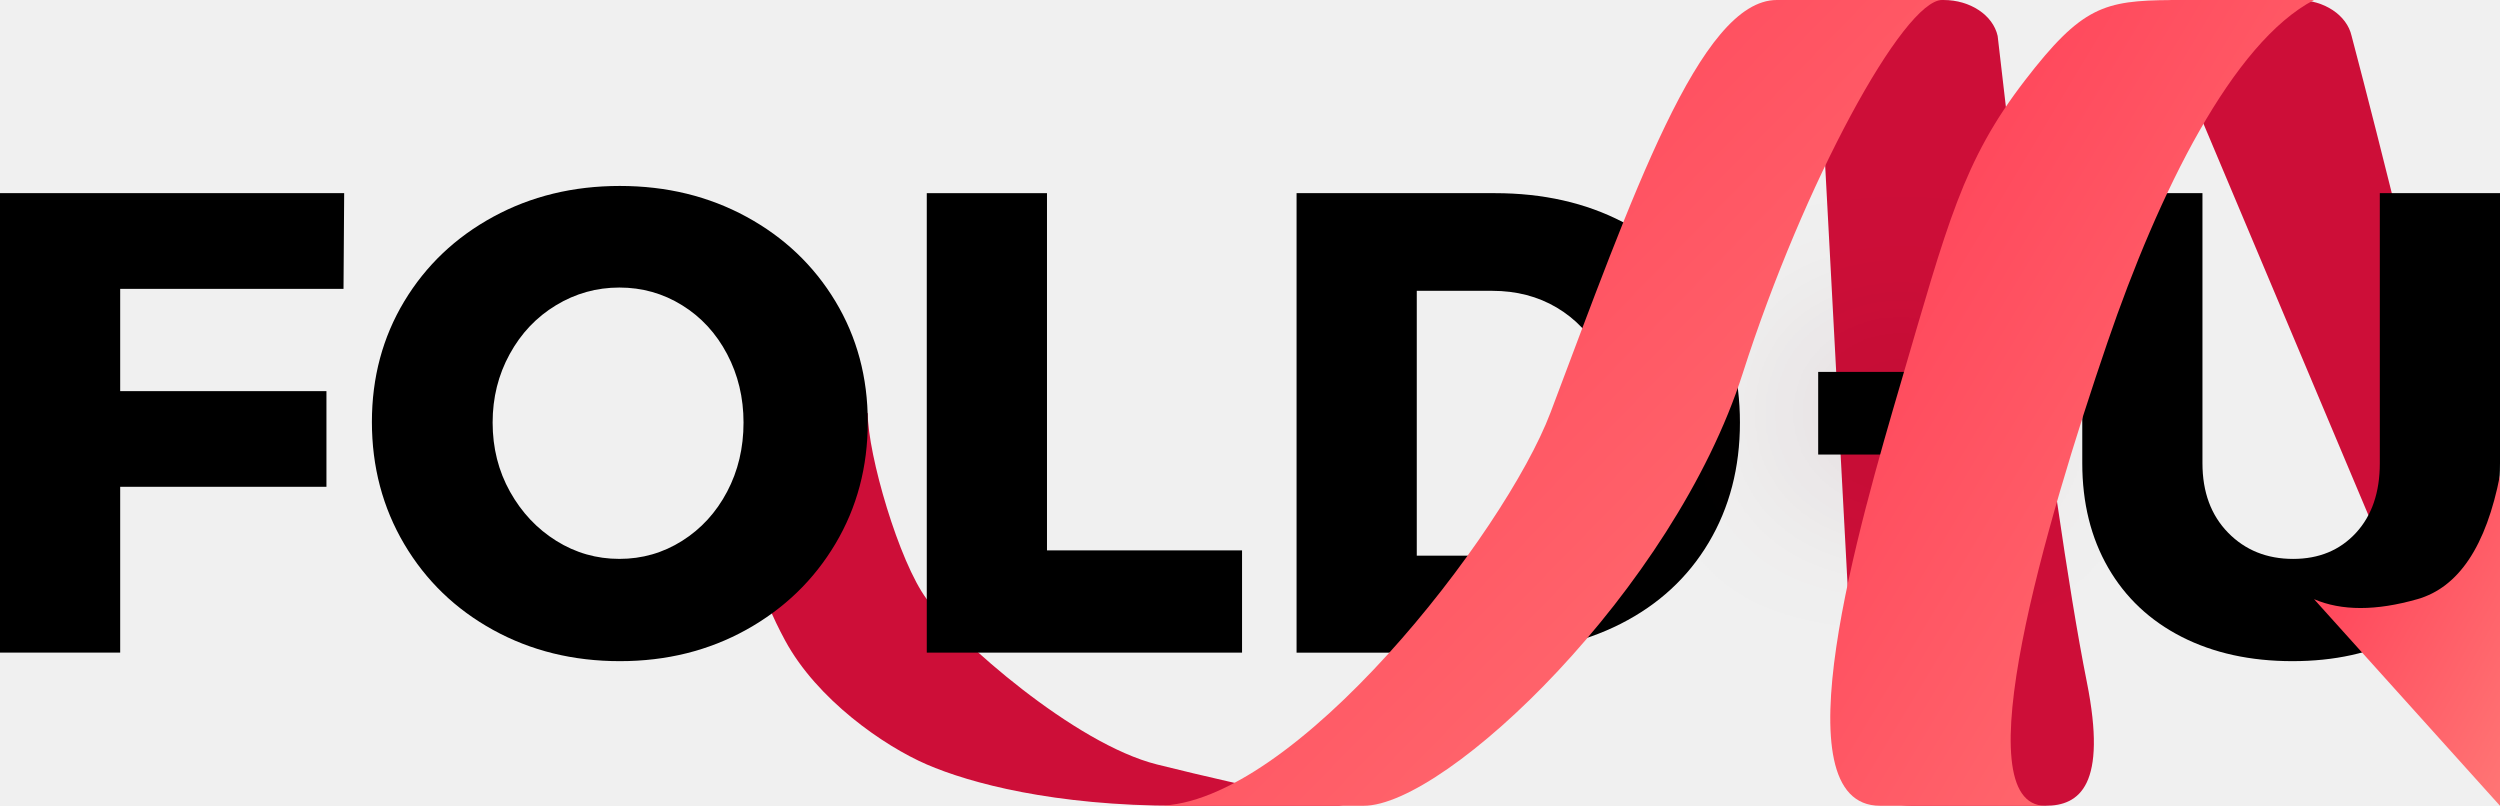
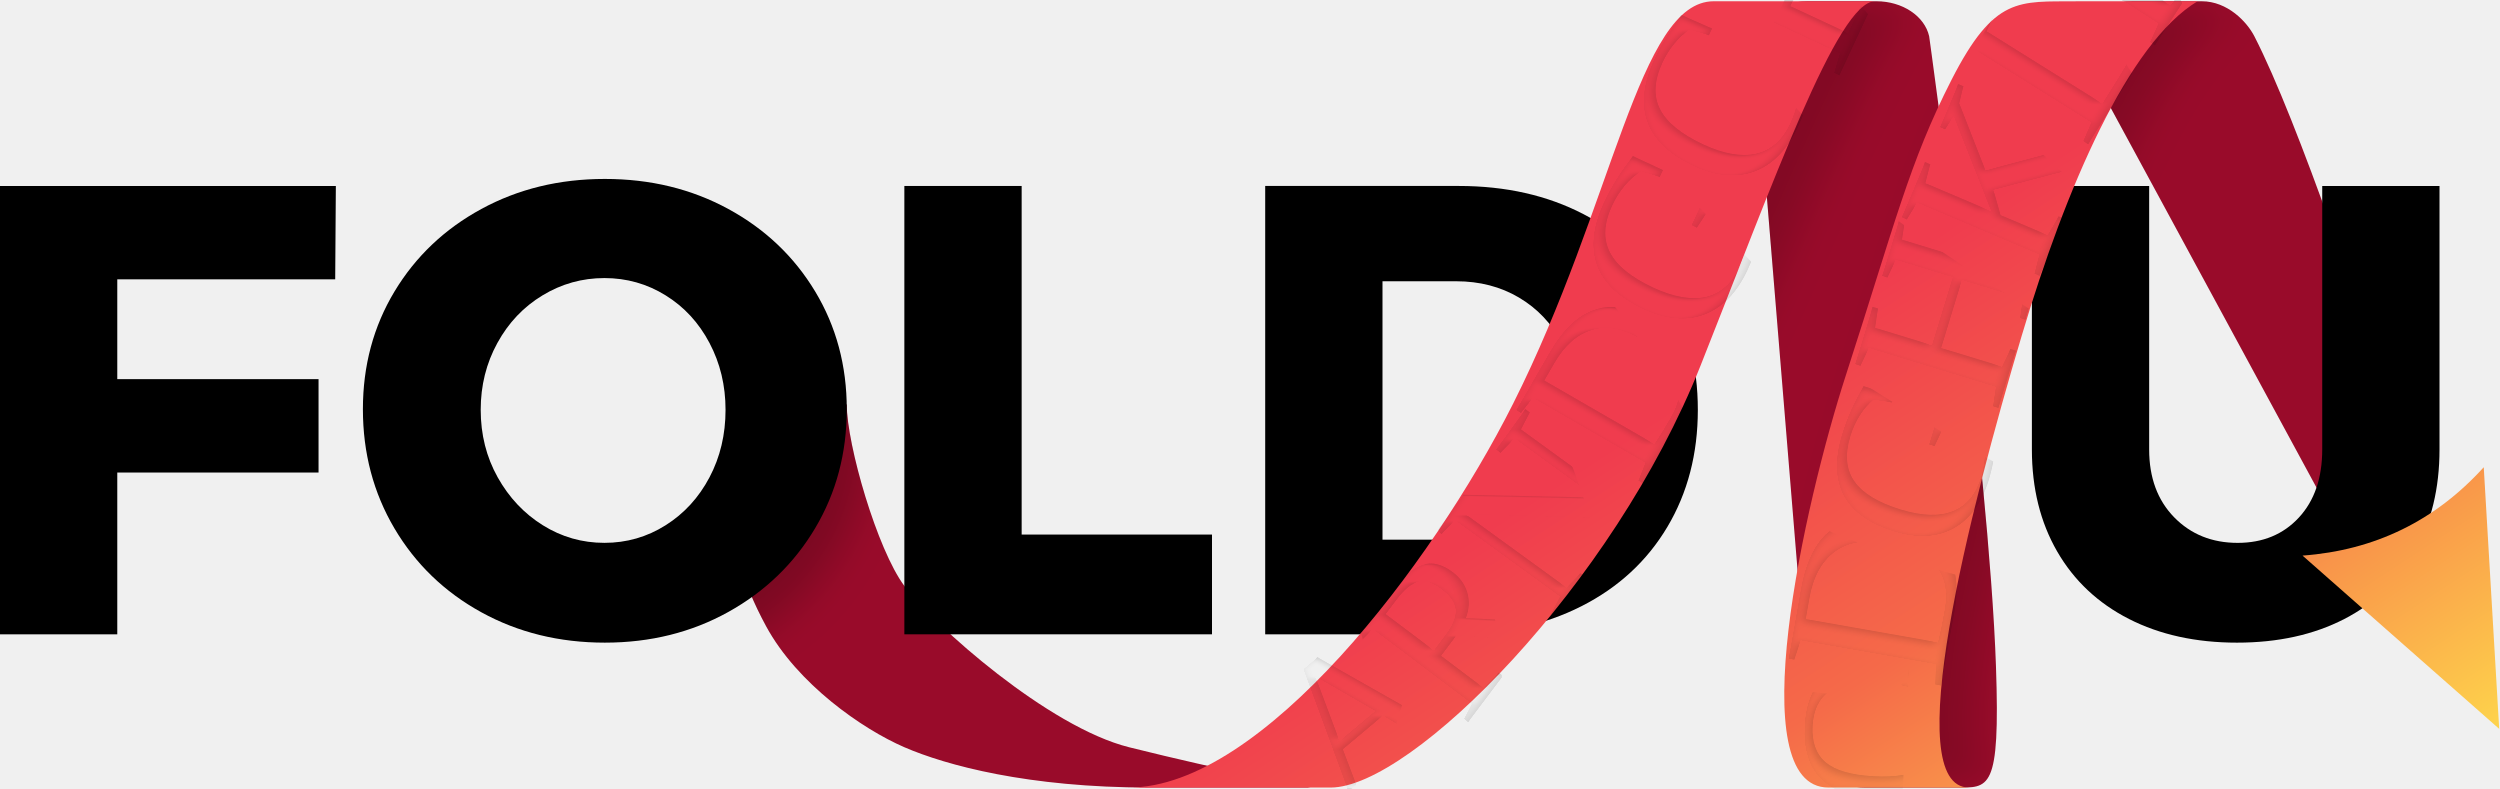
- <svg xmlns="http://www.w3.org/2000/svg" xmlns:xlink="http://www.w3.org/1999/xlink" width="121px" height="39px" viewBox="0 0 121 39" version="1.1">
+ <svg xmlns="http://www.w3.org/2000/svg" xmlns:xlink="http://www.w3.org/1999/xlink" width="992px" height="313px" viewBox="0 0 992 313" version="1.1">
  <defs>
-     <polygon id="path-1" points="88 22 96 22 96 18 88 18" />
-     <filter x="-150.0%" y="-300.0%" width="400.0%" height="700.0%" filterUnits="objectBoundingBox" id="filter-2">
-       <feOffset dx="0" dy="0" in="SourceAlpha" result="shadowOffsetOuter1" />
-       <feGaussianBlur stdDeviation="4" in="shadowOffsetOuter1" result="shadowBlurOuter1" />
-       <feColorMatrix values="0 0 0 0 0.334   0 0 0 0 0.006   0 0 0 0 0.078  0 0 0 0.252 0" type="matrix" in="shadowBlurOuter1" />
-     </filter>
-     <linearGradient x1="0.601%" y1="0.601%" x2="100%" y2="100%" id="linearGradient-3">
-       <stop stop-color="#FF3B55" offset="0%" />
-       <stop stop-color="#FF7675" offset="100%" />
+     <path d="M4.192,160 C20.346,160 27.893,160 47.999,160 C47.999,176 60.079,217.561 70.848,232 C82.583,247.734 128,288 160,296 C198.205,305.551 232,312 232,312 L168,311.999 C120,312 87.535,303.22 70.848,296 C54.161,288.78 28.352,270.829 16,248 C-4.32,210.445 4.193,192.488 4.192,160 Z M431.212,298.095 L408.34,19.871 C406.004,9.519 416.02,-0.001 429.268,-0.001 L456.564,-0.001 C466.86,-0.001 475.676,5.855 477.492,13.903 C477.492,13.903 501.244,184 504.004,263.999 C505.721,313.774 501.244,311.999 488.004,311.999 L452.132,311.999 C441.844,311.999 433.028,306.143 431.212,298.095 Z M648,224 L537.386,19.872 C535.05,9.52 545.066,0 558.314,0 L585.61,0 C595.906,0 603.61,8.187 606.538,13.904 C624,48 650.184,126.091 672,192 C680.827,218.667 683.492,232 679.997,232 C669.709,232 649.816,232.048 648,224 Z" id="path-1" />
+     <filter x="-12.5%" y="-13.0%" width="125.0%" height="126.1%" filterUnits="objectBoundingBox" id="filter-3">
+       <feGaussianBlur stdDeviation="8" in="SourceGraphic" />
+     </filter>
+     <filter x="-14.3%" y="-7.7%" width="128.6%" height="115.4%" filterUnits="objectBoundingBox" id="filter-4">
+       <feGaussianBlur stdDeviation="8" in="SourceGraphic" />
+     </filter>
+     <filter x="-9.7%" y="-8.3%" width="119.4%" height="116.7%" filterUnits="objectBoundingBox" id="filter-5">
+       <feGaussianBlur stdDeviation="8" in="SourceGraphic" />
+     </filter>
+     <linearGradient x1="42.162%" y1="48.828%" x2="100%" y2="100%" id="linearGradient-6">
+       <stop stop-color="#F03C4E" offset="0%" />
+       <stop stop-color="#F56A49" offset="43.057%" />
+       <stop stop-color="#FFE14C" offset="100%" />
    </linearGradient>
+     <path d="M80,312 L-2.84217094e-14,312 C52.72,312 120,224 152.336,159.805 C192.428,80.212 202.224,0 232,0 L296,0 C281.112,0 255.387,72.666 226.776,144.585 C192,232 112,312 80,312 Z M410.05,0 L424,0 C396.47,16.466 371.562,74.506 354.25,132.6 C333.325,202.8 305.425,312 333.325,312 L277.525,312 C242.65,312 267.788,199.793 284.5,148.2 C304,88 309.6,64 326.35,31.2 C343.396,-2.179 353.078,0.211 375.845,0.023 C375.621,0.023 375.391,0 375.175,0 L382.15,0 L393.715,0 L410.05,0 Z M543.683,288.711 L465.647,219.962 C479.969,218.911 493.122,215.462 505.106,209.617 C517.09,203.773 527.905,195.531 537.551,184.892 L543.683,288.711 Z" id="path-7" />
+     <text id="text-9" font-family="DIN2014-Narrow, DIN 2014 Narrow" font-size="80" font-style="condensed" font-weight="normal" letter-spacing="-3.9" fill="#3B3F4B" fill-opacity="0.597">
+       <tspan x="64.104" y="316.081">A</tspan>
+     </text>
+     <filter x="-5.7%" y="-2.0%" width="120.0%" height="103.9%" filterUnits="objectBoundingBox" id="filter-10">
+       <feGaussianBlur stdDeviation="1.5" in="SourceAlpha" result="shadowBlurInner1" />
+       <feOffset dx="-1" dy="-1" in="shadowBlurInner1" result="shadowOffsetInner1" />
+       <feComposite in="shadowOffsetInner1" in2="SourceAlpha" operator="arithmetic" k2="-1" k3="1" result="shadowInnerInner1" />
+       <feColorMatrix values="0 0 0 0 0   0 0 0 0 0   0 0 0 0 0  0 0 0 0.7 0" type="matrix" in="shadowInnerInner1" />
+     </filter>
+     <filter x="-5.7%" y="-2.0%" width="120.0%" height="103.9%" filterUnits="objectBoundingBox" id="filter-11">
+       <feGaussianBlur stdDeviation="1.5" in="SourceAlpha" result="shadowBlurInner1" />
+       <feOffset dx="-1" dy="-1" in="shadowBlurInner1" result="shadowOffsetInner1" />
+       <feComposite in="shadowOffsetInner1" in2="SourceAlpha" operator="arithmetic" k2="-1" k3="1" result="shadowInnerInner1" />
+       <feColorMatrix values="0 0 0 0 0   0 0 0 0 0   0 0 0 0 0  0 0 0 0.7 0" type="matrix" in="shadowInnerInner1" />
+     </filter>
+     <text id="text-12" font-family="DIN2014-Narrow, DIN 2014 Narrow" font-size="85" font-style="condensed" font-weight="normal" letter-spacing="-3.527" fill="#3B3F4B" fill-opacity="0.597">
+       <tspan x="277.907" y="327.974">Q</tspan>
+     </text>
+     <filter x="-5.3%" y="-1.9%" width="121.1%" height="103.7%" filterUnits="objectBoundingBox" id="filter-13">
+       <feGaussianBlur stdDeviation="1.5" in="SourceAlpha" result="shadowBlurInner1" />
+       <feOffset dx="-1" dy="-1" in="shadowBlurInner1" result="shadowOffsetInner1" />
+       <feComposite in="shadowOffsetInner1" in2="SourceAlpha" operator="arithmetic" k2="-1" k3="1" result="shadowInnerInner1" />
+       <feColorMatrix values="0 0 0 0 0   0 0 0 0 0   0 0 0 0 0  0 0 0 0.7 0" type="matrix" in="shadowInnerInner1" />
+     </filter>
+     <filter x="-5.3%" y="-1.9%" width="121.1%" height="103.7%" filterUnits="objectBoundingBox" id="filter-14">
+       <feGaussianBlur stdDeviation="1.5" in="SourceAlpha" result="shadowBlurInner1" />
+       <feOffset dx="-1" dy="-1" in="shadowBlurInner1" result="shadowOffsetInner1" />
+       <feComposite in="shadowOffsetInner1" in2="SourceAlpha" operator="arithmetic" k2="-1" k3="1" result="shadowInnerInner1" />
+       <feColorMatrix values="0 0 0 0 0   0 0 0 0 0   0 0 0 0 0  0 0 0 0.7 0" type="matrix" in="shadowInnerInner1" />
+     </filter>
+     <text id="text-15" font-family="DIN2014-Narrow, DIN 2014 Narrow" font-size="94" font-style="condensed" font-weight="normal" letter-spacing="-3.9" fill="#3B3F4B" fill-opacity="0.597">
+       <tspan x="274.874" y="278.371">D</tspan>
+     </text>
+     <filter x="-4.8%" y="-1.7%" width="111.9%" height="103.3%" filterUnits="objectBoundingBox" id="filter-16">
+       <feGaussianBlur stdDeviation="1.5" in="SourceAlpha" result="shadowBlurInner1" />
+       <feOffset dx="-1" dy="-1" in="shadowBlurInner1" result="shadowOffsetInner1" />
+       <feComposite in="shadowOffsetInner1" in2="SourceAlpha" operator="arithmetic" k2="-1" k3="1" result="shadowInnerInner1" />
+       <feColorMatrix values="0 0 0 0 0   0 0 0 0 0   0 0 0 0 0  0 0 0 0.7 0" type="matrix" in="shadowInnerInner1" />
+     </filter>
+     <filter x="-4.8%" y="-1.7%" width="111.9%" height="103.3%" filterUnits="objectBoundingBox" id="filter-17">
+       <feGaussianBlur stdDeviation="1.5" in="SourceAlpha" result="shadowBlurInner1" />
+       <feOffset dx="-1" dy="-1" in="shadowBlurInner1" result="shadowOffsetInner1" />
+       <feComposite in="shadowOffsetInner1" in2="SourceAlpha" operator="arithmetic" k2="-1" k3="1" result="shadowInnerInner1" />
+       <feColorMatrix values="0 0 0 0 0   0 0 0 0 0   0 0 0 0 0  0 0 0 0.7 0" type="matrix" in="shadowInnerInner1" />
+     </filter>
+     <text id="text-18" font-family="DIN2014-Narrow, DIN 2014 Narrow" font-size="85" font-style="condensed" font-weight="normal" letter-spacing="-3.725" fill="#3B3F4B" fill-opacity="0.597">
+       <tspan x="103.726" y="284.172">R</tspan>
+     </text>
+     <filter x="-5.3%" y="-1.9%" width="115.8%" height="103.7%" filterUnits="objectBoundingBox" id="filter-19">
+       <feGaussianBlur stdDeviation="1.5" in="SourceAlpha" result="shadowBlurInner1" />
+       <feOffset dx="-1" dy="-1" in="shadowBlurInner1" result="shadowOffsetInner1" />
+       <feComposite in="shadowOffsetInner1" in2="SourceAlpha" operator="arithmetic" k2="-1" k3="1" result="shadowInnerInner1" />
+       <feColorMatrix values="0 0 0 0 0   0 0 0 0 0   0 0 0 0 0  0 0 0 0.7 0" type="matrix" in="shadowInnerInner1" />
+     </filter>
+     <filter x="-5.3%" y="-1.9%" width="115.8%" height="103.7%" filterUnits="objectBoundingBox" id="filter-20">
+       <feGaussianBlur stdDeviation="1.5" in="SourceAlpha" result="shadowBlurInner1" />
+       <feOffset dx="-1" dy="-1" in="shadowBlurInner1" result="shadowOffsetInner1" />
+       <feComposite in="shadowOffsetInner1" in2="SourceAlpha" operator="arithmetic" k2="-1" k3="1" result="shadowInnerInner1" />
+       <feColorMatrix values="0 0 0 0 0   0 0 0 0 0   0 0 0 0 0  0 0 0 0.7 0" type="matrix" in="shadowInnerInner1" />
+     </filter>
+     <text id="text-21" font-family="DIN2014-Narrow, DIN 2014 Narrow" font-size="89" font-style="condensed" font-weight="normal" letter-spacing="-3.9" fill="#3B3F4B" fill-opacity="0.597">
+       <tspan x="136.49" y="240.993">N</tspan>
+     </text>
+     <filter x="-4.8%" y="-1.8%" width="109.5%" height="103.5%" filterUnits="objectBoundingBox" id="filter-22">
+       <feGaussianBlur stdDeviation="1.5" in="SourceAlpha" result="shadowBlurInner1" />
+       <feOffset dx="-1" dy="-1" in="shadowBlurInner1" result="shadowOffsetInner1" />
+       <feComposite in="shadowOffsetInner1" in2="SourceAlpha" operator="arithmetic" k2="-1" k3="1" result="shadowInnerInner1" />
+       <feColorMatrix values="0 0 0 0 0   0 0 0 0 0   0 0 0 0 0  0 0 0 0.7 0" type="matrix" in="shadowInnerInner1" />
+     </filter>
+     <filter x="-4.8%" y="-1.8%" width="109.5%" height="103.5%" filterUnits="objectBoundingBox" id="filter-23">
+       <feGaussianBlur stdDeviation="1.5" in="SourceAlpha" result="shadowBlurInner1" />
+       <feOffset dx="-1" dy="-1" in="shadowBlurInner1" result="shadowOffsetInner1" />
+       <feComposite in="shadowOffsetInner1" in2="SourceAlpha" operator="arithmetic" k2="-1" k3="1" result="shadowInnerInner1" />
+       <feColorMatrix values="0 0 0 0 0   0 0 0 0 0   0 0 0 0 0  0 0 0 0.7 0" type="matrix" in="shadowInnerInner1" />
+     </filter>
+     <text id="text-24" font-family="DIN2014-Narrow, DIN 2014 Narrow" font-size="89" font-style="condensed" font-weight="normal" letter-spacing="-3.9" fill="#3B3F4B" fill-opacity="0.597">
+       <tspan x="168.597" y="190.5">D</tspan>
+     </text>
+     <filter x="-5.0%" y="-1.8%" width="110.0%" height="103.5%" filterUnits="objectBoundingBox" id="filter-25">
+       <feGaussianBlur stdDeviation="1.5" in="SourceAlpha" result="shadowBlurInner1" />
+       <feOffset dx="-1" dy="-1" in="shadowBlurInner1" result="shadowOffsetInner1" />
+       <feComposite in="shadowOffsetInner1" in2="SourceAlpha" operator="arithmetic" k2="-1" k3="1" result="shadowInnerInner1" />
+       <feColorMatrix values="0 0 0 0 0   0 0 0 0 0   0 0 0 0 0  0 0 0 0.7 0" type="matrix" in="shadowInnerInner1" />
+     </filter>
+     <filter x="-5.0%" y="-1.8%" width="110.0%" height="103.5%" filterUnits="objectBoundingBox" id="filter-26">
+       <feGaussianBlur stdDeviation="1.5" in="SourceAlpha" result="shadowBlurInner1" />
+       <feOffset dx="-1" dy="-1" in="shadowBlurInner1" result="shadowOffsetInner1" />
+       <feComposite in="shadowOffsetInner1" in2="SourceAlpha" operator="arithmetic" k2="-1" k3="1" result="shadowInnerInner1" />
+       <feColorMatrix values="0 0 0 0 0   0 0 0 0 0   0 0 0 0 0  0 0 0 0.7 0" type="matrix" in="shadowInnerInner1" />
+     </filter>
+     <text id="text-27" font-family="DIN2014-Narrow, DIN 2014 Narrow" font-size="91" font-style="condensed" font-weight="normal" letter-spacing="-3.9" fill="#3B3F4B" fill-opacity="0.597">
+       <tspan x="288.296" y="223.841">G</tspan>
+     </text>
+     <filter x="-4.9%" y="-1.7%" width="109.8%" height="103.4%" filterUnits="objectBoundingBox" id="filter-28">
+       <feGaussianBlur stdDeviation="1.5" in="SourceAlpha" result="shadowBlurInner1" />
+       <feOffset dx="-1" dy="-1" in="shadowBlurInner1" result="shadowOffsetInner1" />
+       <feComposite in="shadowOffsetInner1" in2="SourceAlpha" operator="arithmetic" k2="-1" k3="1" result="shadowInnerInner1" />
+       <feColorMatrix values="0 0 0 0 0   0 0 0 0 0   0 0 0 0 0  0 0 0 0.7 0" type="matrix" in="shadowInnerInner1" />
+     </filter>
+     <filter x="-4.9%" y="-1.7%" width="109.8%" height="103.4%" filterUnits="objectBoundingBox" id="filter-29">
+       <feGaussianBlur stdDeviation="1.5" in="SourceAlpha" result="shadowBlurInner1" />
+       <feOffset dx="-1" dy="-1" in="shadowBlurInner1" result="shadowOffsetInner1" />
+       <feComposite in="shadowOffsetInner1" in2="SourceAlpha" operator="arithmetic" k2="-1" k3="1" result="shadowInnerInner1" />
+       <feColorMatrix values="0 0 0 0 0   0 0 0 0 0   0 0 0 0 0  0 0 0 0.7 0" type="matrix" in="shadowInnerInner1" />
+     </filter>
+     <text id="text-30" font-family="DIN2014-Narrow, DIN 2014 Narrow" font-size="91" font-style="condensed" font-weight="normal" letter-spacing="-3.9" fill="#3B3F4B" fill-opacity="0.597">
+       <tspan x="301.315" y="163.985">H</tspan>
+     </text>
+     <filter x="-4.7%" y="-1.7%" width="109.3%" height="103.4%" filterUnits="objectBoundingBox" id="filter-31">
+       <feGaussianBlur stdDeviation="1.5" in="SourceAlpha" result="shadowBlurInner1" />
+       <feOffset dx="-1" dy="-1" in="shadowBlurInner1" result="shadowOffsetInner1" />
+       <feComposite in="shadowOffsetInner1" in2="SourceAlpha" operator="arithmetic" k2="-1" k3="1" result="shadowInnerInner1" />
+       <feColorMatrix values="0 0 0 0 0   0 0 0 0 0   0 0 0 0 0  0 0 0 0.7 0" type="matrix" in="shadowInnerInner1" />
+     </filter>
+     <filter x="-4.7%" y="-1.7%" width="109.3%" height="103.4%" filterUnits="objectBoundingBox" id="filter-32">
+       <feGaussianBlur stdDeviation="1.5" in="SourceAlpha" result="shadowBlurInner1" />
+       <feOffset dx="-1" dy="-1" in="shadowBlurInner1" result="shadowOffsetInner1" />
+       <feComposite in="shadowOffsetInner1" in2="SourceAlpha" operator="arithmetic" k2="-1" k3="1" result="shadowInnerInner1" />
+       <feColorMatrix values="0 0 0 0 0   0 0 0 0 0   0 0 0 0 0  0 0 0 0.7 0" type="matrix" in="shadowInnerInner1" />
+     </filter>
+     <text id="text-33" font-family="DIN2014-Narrow, DIN 2014 Narrow" font-size="91" font-style="condensed" font-weight="normal" letter-spacing="-3.9" fill="#3B3F4B" fill-opacity="0.597">
+       <tspan x="320.387" y="109.115">K</tspan>
+     </text>
+     <filter x="-4.5%" y="-1.7%" width="118.2%" height="103.4%" filterUnits="objectBoundingBox" id="filter-34">
+       <feGaussianBlur stdDeviation="1.5" in="SourceAlpha" result="shadowBlurInner1" />
+       <feOffset dx="-1" dy="-1" in="shadowBlurInner1" result="shadowOffsetInner1" />
+       <feComposite in="shadowOffsetInner1" in2="SourceAlpha" operator="arithmetic" k2="-1" k3="1" result="shadowInnerInner1" />
+       <feColorMatrix values="0 0 0 0 0   0 0 0 0 0   0 0 0 0 0  0 0 0 0.7 0" type="matrix" in="shadowInnerInner1" />
+     </filter>
+     <filter x="-4.5%" y="-1.7%" width="118.2%" height="103.4%" filterUnits="objectBoundingBox" id="filter-35">
+       <feGaussianBlur stdDeviation="1.5" in="SourceAlpha" result="shadowBlurInner1" />
+       <feOffset dx="-1" dy="-1" in="shadowBlurInner1" result="shadowOffsetInner1" />
+       <feComposite in="shadowOffsetInner1" in2="SourceAlpha" operator="arithmetic" k2="-1" k3="1" result="shadowInnerInner1" />
+       <feColorMatrix values="0 0 0 0 0   0 0 0 0 0   0 0 0 0 0  0 0 0 0.7 0" type="matrix" in="shadowInnerInner1" />
+     </filter>
+     <text id="text-36" font-family="DIN2014-Narrow, DIN 2014 Narrow" font-size="94" font-style="condensed" font-weight="normal" letter-spacing="-3.9" fill="#3B3F4B" fill-opacity="0.597">
+       <tspan x="190.361" y="136.89">G</tspan>
+     </text>
+     <filter x="-4.8%" y="-1.7%" width="111.9%" height="103.3%" filterUnits="objectBoundingBox" id="filter-37">
+       <feGaussianBlur stdDeviation="1.5" in="SourceAlpha" result="shadowBlurInner1" />
+       <feOffset dx="-1" dy="-1" in="shadowBlurInner1" result="shadowOffsetInner1" />
+       <feComposite in="shadowOffsetInner1" in2="SourceAlpha" operator="arithmetic" k2="-1" k3="1" result="shadowInnerInner1" />
+       <feColorMatrix values="0 0 0 0 0   0 0 0 0 0   0 0 0 0 0  0 0 0 0.7 0" type="matrix" in="shadowInnerInner1" />
+     </filter>
+     <filter x="-4.8%" y="-1.7%" width="111.9%" height="103.3%" filterUnits="objectBoundingBox" id="filter-38">
+       <feGaussianBlur stdDeviation="1.5" in="SourceAlpha" result="shadowBlurInner1" />
+       <feOffset dx="-1" dy="-1" in="shadowBlurInner1" result="shadowOffsetInner1" />
+       <feComposite in="shadowOffsetInner1" in2="SourceAlpha" operator="arithmetic" k2="-1" k3="1" result="shadowInnerInner1" />
+       <feColorMatrix values="0 0 0 0 0   0 0 0 0 0   0 0 0 0 0  0 0 0 0.7 0" type="matrix" in="shadowInnerInner1" />
+     </filter>
+     <text id="text-39" font-family="DIN2014-Narrow, DIN 2014 Narrow" font-size="94" font-style="condensed" font-weight="normal" letter-spacing="-3.9" fill="#3B3F4B" fill-opacity="0.597">
+       <tspan x="210.879" y="80.983">C</tspan>
+     </text>
+     <filter x="-5.0%" y="-1.7%" width="115.0%" height="103.3%" filterUnits="objectBoundingBox" id="filter-40">
+       <feGaussianBlur stdDeviation="1.5" in="SourceAlpha" result="shadowBlurInner1" />
+       <feOffset dx="-1" dy="-1" in="shadowBlurInner1" result="shadowOffsetInner1" />
+       <feComposite in="shadowOffsetInner1" in2="SourceAlpha" operator="arithmetic" k2="-1" k3="1" result="shadowInnerInner1" />
+       <feColorMatrix values="0 0 0 0 0   0 0 0 0 0   0 0 0 0 0  0 0 0 0.7 0" type="matrix" in="shadowInnerInner1" />
+     </filter>
+     <filter x="-5.0%" y="-1.7%" width="115.0%" height="103.3%" filterUnits="objectBoundingBox" id="filter-41">
+       <feGaussianBlur stdDeviation="1.5" in="SourceAlpha" result="shadowBlurInner1" />
+       <feOffset dx="-1" dy="-1" in="shadowBlurInner1" result="shadowOffsetInner1" />
+       <feComposite in="shadowOffsetInner1" in2="SourceAlpha" operator="arithmetic" k2="-1" k3="1" result="shadowInnerInner1" />
+       <feColorMatrix values="0 0 0 0 0   0 0 0 0 0   0 0 0 0 0  0 0 0 0.7 0" type="matrix" in="shadowInnerInner1" />
+     </filter>
+     <text id="text-42" font-family="DIN2014-Narrow, DIN 2014 Narrow" font-size="94" font-style="condensed" font-weight="normal" letter-spacing="-3.9" fill="#3B3F4B" fill-opacity="0.597">
+       <tspan x="242.819" y="32.406">E</tspan>
+     </text>
+     <filter x="-5.3%" y="-1.7%" width="113.2%" height="103.3%" filterUnits="objectBoundingBox" id="filter-43">
+       <feGaussianBlur stdDeviation="1.5" in="SourceAlpha" result="shadowBlurInner1" />
+       <feOffset dx="-1" dy="-1" in="shadowBlurInner1" result="shadowOffsetInner1" />
+       <feComposite in="shadowOffsetInner1" in2="SourceAlpha" operator="arithmetic" k2="-1" k3="1" result="shadowInnerInner1" />
+       <feColorMatrix values="0 0 0 0 0   0 0 0 0 0   0 0 0 0 0  0 0 0 0.7 0" type="matrix" in="shadowInnerInner1" />
+     </filter>
+     <filter x="-5.3%" y="-1.7%" width="113.2%" height="103.3%" filterUnits="objectBoundingBox" id="filter-44">
+       <feGaussianBlur stdDeviation="1.5" in="SourceAlpha" result="shadowBlurInner1" />
+       <feOffset dx="-1" dy="-1" in="shadowBlurInner1" result="shadowOffsetInner1" />
+       <feComposite in="shadowOffsetInner1" in2="SourceAlpha" operator="arithmetic" k2="-1" k3="1" result="shadowInnerInner1" />
+       <feColorMatrix values="0 0 0 0 0   0 0 0 0 0   0 0 0 0 0  0 0 0 0.7 0" type="matrix" in="shadowInnerInner1" />
+     </filter>
+     <text id="text-45" font-family="DIN2014-Narrow, DIN 2014 Narrow" font-size="94" font-style="condensed" font-weight="normal" letter-spacing="-3.9" fill="#3B3F4B" fill-opacity="0.597">
+       <tspan x="345.689" y="58.717">L</tspan>
+     </text>
+     <filter x="-5.7%" y="-1.7%" width="122.9%" height="103.3%" filterUnits="objectBoundingBox" id="filter-46">
+       <feGaussianBlur stdDeviation="1.5" in="SourceAlpha" result="shadowBlurInner1" />
+       <feOffset dx="-1" dy="-1" in="shadowBlurInner1" result="shadowOffsetInner1" />
+       <feComposite in="shadowOffsetInner1" in2="SourceAlpha" operator="arithmetic" k2="-1" k3="1" result="shadowInnerInner1" />
+       <feColorMatrix values="0 0 0 0 0   0 0 0 0 0   0 0 0 0 0  0 0 0 0.7 0" type="matrix" in="shadowInnerInner1" />
+     </filter>
+     <filter x="-5.7%" y="-1.7%" width="122.9%" height="103.3%" filterUnits="objectBoundingBox" id="filter-47">
+       <feGaussianBlur stdDeviation="1.5" in="SourceAlpha" result="shadowBlurInner1" />
+       <feOffset dx="-1" dy="-1" in="shadowBlurInner1" result="shadowOffsetInner1" />
+       <feComposite in="shadowOffsetInner1" in2="SourceAlpha" operator="arithmetic" k2="-1" k3="1" result="shadowInnerInner1" />
+       <feColorMatrix values="0 0 0 0 0   0 0 0 0 0   0 0 0 0 0  0 0 0 0.7 0" type="matrix" in="shadowInnerInner1" />
+     </filter>
+     <text id="text-48" font-family="DIN2014-Narrow, DIN 2014 Narrow" font-size="94" font-style="condensed" font-weight="normal" letter-spacing="-3.9" fill="#3B3F4B" fill-opacity="0.597">
+       <tspan x="375.863" y="26.298">I</tspan>
+     </text>
+     <filter x="-4.3%" y="-1.7%" width="108.7%" height="103.3%" filterUnits="objectBoundingBox" id="filter-49">
+       <feGaussianBlur stdDeviation="1.5" in="SourceAlpha" result="shadowBlurInner1" />
+       <feOffset dx="-1" dy="-1" in="shadowBlurInner1" result="shadowOffsetInner1" />
+       <feComposite in="shadowOffsetInner1" in2="SourceAlpha" operator="arithmetic" k2="-1" k3="1" result="shadowInnerInner1" />
+       <feColorMatrix values="0 0 0 0 0   0 0 0 0 0   0 0 0 0 0  0 0 0 0.7 0" type="matrix" in="shadowInnerInner1" />
+     </filter>
+     <filter x="-4.3%" y="-1.7%" width="108.7%" height="103.3%" filterUnits="objectBoundingBox" id="filter-50">
+       <feGaussianBlur stdDeviation="1.5" in="SourceAlpha" result="shadowBlurInner1" />
+       <feOffset dx="-1" dy="-1" in="shadowBlurInner1" result="shadowOffsetInner1" />
+       <feComposite in="shadowOffsetInner1" in2="SourceAlpha" operator="arithmetic" k2="-1" k3="1" result="shadowInnerInner1" />
+       <feColorMatrix values="0 0 0 0 0   0 0 0 0 0   0 0 0 0 0  0 0 0 0.7 0" type="matrix" in="shadowInnerInner1" />
+     </filter>
  </defs>
  <g id="Page-1" stroke="none" stroke-width="1" fill="none" fill-rule="evenodd">
-     <g id="Group-4">
-       <path d="M36.524,20 C36.524,24.061 35.46,26.306 38,31 C39.544,33.854 42.77,36.098 44.856,37 C46.942,37.902 51,39 57,39 L65,39 C65,39 60.776,38.194 56,37 C52,36 46.323,30.967 44.856,29 C43.51,27.195 42,22 42,20 C39.487,20 38.543,20 36.524,20 Z" id="Fill-17" fill="#CD0E38" />
-       <path d="M89.901,37.262 C90.129,38.268 91.231,39 92.516,39 L99.001,39 C100.656,39 102.001,38 101.001,33 C99.192,23.96 96.686,1.738 96.686,1.738 C96.46,0.732 95.358,-0 94.07,-0 L90.659,-0 C89.002,-0 87.751,1.19 88.043,2.484 L89.901,37.262 Z" id="Fill-11" fill="#CD0E38" />
-       <path d="M116.032,28.262 C116.259,29.268 117.361,30 118.647,30 L119.131,30 C120.786,30 120.131,29 119.131,24 C117.323,14.96 113.817,1.738 113.817,1.738 C113.59,0.732 112.488,1.24344979e-14 111.201,1.24344979e-14 L107.789,1.24344979e-14 C106.133,1.24344979e-14 104.881,1.19 105.173,2.484 L116.032,28.262 Z" id="Fill-11" fill="#CD0E38" />
-       <path d="M77.537,23.847 C77.049,24.82 76.371,25.571 75.502,26.099 C74.633,26.628 73.637,26.893 72.514,26.893 L68.572,26.893 L68.572,14.076 L72.228,14.076 C73.393,14.076 74.432,14.346 75.343,14.885 C76.255,15.425 76.97,16.18 77.489,17.154 C78.009,18.126 78.268,19.247 78.268,20.516 C78.268,21.764 78.024,22.874 77.537,23.847 M82.719,14.663 C81.723,12.982 80.329,11.676 78.538,10.745 C76.747,9.815 74.686,9.349 72.355,9.349 L62.754,9.349 L62.754,31.588 L72.133,31.588 C74.506,31.588 76.61,31.122 78.443,30.192 C80.276,29.262 81.696,27.95 82.703,26.258 C83.709,24.566 84.213,22.631 84.213,20.452 C84.213,18.274 83.715,16.345 82.719,14.663" id="Fill-1" fill="#000000" />
-       <path d="M33.014,26.178 C32.092,26.76 31.08,27.05 29.979,27.05 C28.876,27.05 27.859,26.76 26.926,26.178 C25.994,25.597 25.247,24.803 24.685,23.799 C24.124,22.795 23.843,21.679 23.843,20.452 C23.843,19.247 24.118,18.141 24.67,17.137 C25.22,16.132 25.967,15.344 26.911,14.774 C27.854,14.202 28.876,13.917 29.979,13.917 C31.08,13.917 32.092,14.202 33.014,14.774 C33.936,15.344 34.662,16.132 35.192,17.137 C35.722,18.141 35.987,19.247 35.987,20.452 C35.987,21.679 35.722,22.795 35.192,23.799 C34.662,24.803 33.936,25.597 33.014,26.178 Z M36.127,10.491 C34.301,9.497 32.259,9 30,9 C27.741,9 25.699,9.497 23.874,10.491 C22.047,11.485 20.612,12.849 19.567,14.583 C18.523,16.318 18,18.263 18,20.421 C18,22.599 18.523,24.571 19.567,26.337 C20.612,28.103 22.047,29.488 23.874,30.493 C25.699,31.497 27.741,32 30,32 C32.259,32 34.301,31.492 36.127,30.477 C37.953,29.462 39.388,28.076 40.433,26.321 C41.478,24.566 42,22.599 42,20.421 C42,18.263 41.478,16.318 40.433,14.583 C39.388,12.849 37.953,11.485 36.127,10.491 Z" id="Combined-Shape" fill="#000000" />
-       <g id="Fill-5">
-         <use fill="black" fill-opacity="1" filter="url(#filter-2)" xlink:href="#path-1" />
-         <use fill="#000000" fill-rule="evenodd" xlink:href="#path-1" />
+     <g id="Group-6" transform="translate(0, 0.5)">
+       <g id="Combined-Shape-+-Fill-15-+-Fill-13-Mask" transform="translate(288, 0)">
+         <mask id="mask-2" fill="white">
+           <use xlink:href="#path-1" />
+         </mask>
+         <use id="Mask" fill="#990B2A" xlink:href="#path-1" />
+         <path d="M-15.889,217.426 C-23.265,222.082 -31.361,224.402 -40.169,224.402 C-48.993,224.402 -57.129,222.082 -64.593,217.426 C-72.049,212.778 -78.025,206.426 -82.521,198.394 C-87.009,190.362 -89.257,181.434 -89.257,171.618 C-89.257,161.978 -87.057,153.13 -82.641,145.098 C-78.241,137.058 -72.265,130.754 -64.713,126.194 C-57.169,121.618 -48.993,119.338 -40.169,119.338 C-31.361,119.338 -23.265,121.618 -15.889,126.194 C-8.513,130.754 -2.705,137.058 1.535,145.098 C5.775,153.13 7.895,161.978 7.895,171.618 C7.895,181.434 5.775,190.362 1.535,198.394 C-2.705,206.426 -8.513,212.778 -15.889,217.426 Z M9.015,91.93 C-5.593,83.978 -21.929,80.002 -40.001,80.002 C-58.073,80.002 -74.409,83.978 -89.009,91.93 C-103.625,99.882 -115.105,110.794 -123.465,124.666 C-131.817,138.546 -136.001,154.106 -136.001,171.37 C-136.001,188.794 -131.817,204.57 -123.465,218.698 C-115.105,232.826 -103.625,243.906 -89.009,251.946 C-74.409,259.978 -58.073,264.002 -40.001,264.002 C-21.929,264.002 -5.593,259.938 9.015,251.818 C23.623,243.698 35.103,232.61 43.463,218.57 C51.823,204.53 55.999,188.794 55.999,171.37 C55.999,154.106 51.823,138.546 43.463,124.666 C35.103,110.794 23.623,99.882 9.015,91.93 Z" id="Combined-Shape" fill="#000000" opacity="0.2" filter="url(#filter-3)" mask="url(#mask-2)" />
+         <path d="M585.71,0 L568.977,0 L557.131,0 L549.986,0 C550.208,0 550.443,0.023 550.672,0.023 C527.351,0.211 517.433,-2.179 499.972,31.2 C482.814,64 477.078,88 457.103,148.2 C439.984,199.793 414.234,312 449.958,312 L507.117,312 C478.537,312 507.117,202.8 528.551,132.6 C546.285,74.506 571.799,16.466 600,0" id="Fill-15" fill="#000000" opacity="0.15" filter="url(#filter-4)" mask="url(#mask-2)" />
+         <path d="M272,280 C304,280 376,200.205 410.776,121.756 C439.387,57.213 465.112,-8 480,-8 L456,-8 C426.224,-8 392.428,63.985 352.336,135.415 C320,193.026 284.72,280 232,280" id="Fill-13" fill="#000000" opacity="0.15" filter="url(#filter-5)" mask="url(#mask-2)" />
      </g>
-       <polygon id="Fill-7" fill="#000000" points="44.856 9.349 50.674 9.349 50.674 26.639 60.115 26.639 60.115 31.587 44.856 31.587" />
-       <polygon id="Fill-8" fill="#000000" points="7.10542736e-15 9.349 16.658 9.349 16.626 13.98 5.817 13.98 5.817 18.93 15.8 18.93 15.8 23.561 5.817 23.561 5.817 31.587 7.10542736e-15 31.587" />
-       <path d="M106.599,22.419 C106.599,23.815 107.013,24.936 107.839,25.782 C108.665,26.627 109.715,27.051 110.987,27.051 C112.237,27.051 113.248,26.633 114.023,25.797 C114.796,24.962 115.183,23.836 115.183,22.419 L115.183,9.349 L121,9.349 L121,22.419 C121,24.343 120.592,26.03 119.777,27.479 C118.96,28.928 117.795,30.043 116.28,30.826 C114.764,31.608 112.99,32 110.954,32 C108.92,32 107.134,31.608 105.598,30.826 C104.062,30.043 102.874,28.928 102.037,27.479 C101.201,26.03 100.782,24.343 100.782,22.419 L100.782,9.349 L106.599,9.349 L106.599,22.419 Z" id="Fill-9" fill="#000000" />
-       <path d="M66,39 C70,39 81,28.537 84.347,18.073 C87.302,8.836 92.139,0 94,0 L86,0 C82.278,0 79,9.512 75.042,19.976 C72.833,25.815 62.59,39 56,39" id="Fill-13" fill="url(#linearGradient-3)" />
-       <path d="M110,0 L107.658,0 L106,0 L105,0 C105.031,0 105.064,0.003 105.096,0.003 C101.832,0.026 100.759,0.314 98,3.9 C95,7.8 94.266,10.794 92,18.525 C90,25.35 86,39 91,39 L99,39 C95,39 99,25.35 102,16.575 C104.482,9.313 108.053,2.058 112,0" id="Fill-15" fill="url(#linearGradient-3)" />
-       <path d="M112,29 L121,39 L121,23 C120.333,26.429 119,28.429 117,29 C115,29.571 113.333,29.571 112,29 Z" id="Path-8" fill="url(#linearGradient-3)" />
+       <g id="Group-4" transform="translate(0, 70.5)" fill="#000000">
+         <path d="M620.293,118.774 C616.389,126.558 610.965,132.566 604.013,136.79 C597.061,141.022 589.093,143.142 580.109,143.142 L548.573,143.142 L548.573,40.606 L577.821,40.606 C587.141,40.606 595.453,42.766 602.741,47.078 C610.037,51.398 615.757,57.438 619.909,65.23 C624.069,73.006 626.141,81.974 626.141,92.126 C626.141,102.11 624.189,110.99 620.293,118.774 M661.749,45.302 C653.781,31.854 642.629,21.406 628.301,13.958 C613.973,6.518 597.485,2.79 578.837,2.79 L502.029,2.79 L502.029,180.702 L577.061,180.702 C596.045,180.702 612.877,176.974 627.541,169.534 C642.205,162.094 653.565,151.598 661.621,138.062 C669.669,124.526 673.701,109.046 673.701,91.614 C673.701,74.19 669.717,58.758 661.749,45.302" id="Fill-1" />
+         <path d="M264.111,137.426 C256.735,142.082 248.639,144.402 239.831,144.402 C231.007,144.402 222.871,142.082 215.407,137.426 C207.951,132.778 201.975,126.426 197.479,118.394 C192.991,110.362 190.743,101.434 190.743,91.618 C190.743,81.978 192.943,73.13 197.359,65.098 C201.759,57.058 207.735,50.754 215.287,46.194 C222.831,41.618 231.007,39.338 239.831,39.338 C248.639,39.338 256.735,41.618 264.111,46.194 C271.487,50.754 277.295,57.058 281.535,65.098 C285.775,73.13 287.895,81.978 287.895,91.618 C287.895,101.434 285.775,110.362 281.535,118.394 C277.295,126.426 271.487,132.778 264.111,137.426 Z M289.015,11.93 C274.407,3.978 258.071,0.002 239.999,0.002 C221.927,0.002 205.591,3.978 190.991,11.93 C176.375,19.882 164.895,30.794 156.535,44.666 C148.183,58.546 143.999,74.106 143.999,91.37 C143.999,108.794 148.183,124.57 156.535,138.698 C164.895,152.826 176.375,163.906 190.991,171.946 C205.591,179.978 221.927,184.002 239.999,184.002 C258.071,184.002 274.407,179.938 289.015,171.818 C303.623,163.698 315.103,152.61 323.463,138.57 C331.823,124.53 335.999,108.794 335.999,91.37 C335.999,74.106 331.823,58.546 323.463,44.666 C315.103,30.794 303.623,19.882 289.015,11.93 Z" id="Combined-Shape" />
+         <polygon id="Fill-7" points="358.848 2.793 405.392 2.793 405.392 141.113 480.92 141.113 480.92 180.697 358.848 180.697" />
+         <polygon id="Fill-8" points="5.68434189e-14 2.793 133.264 2.793 133.008 39.841 46.536 39.841 46.536 79.441 126.4 79.441 126.4 116.489 46.536 116.489 46.536 180.697 5.68434189e-14 180.697" />
+         <path d="M852.789,107.355 C852.789,118.523 856.101,127.491 862.709,134.259 C869.317,141.019 877.717,144.411 887.893,144.411 C897.893,144.411 905.981,141.067 912.181,134.379 C918.365,127.699 921.461,118.691 921.461,107.355 L921.461,2.795 L967.997,2.795 L967.997,107.355 C967.997,122.747 964.733,136.243 958.213,147.835 C951.677,159.427 942.357,168.347 930.237,174.611 C918.109,180.867 903.917,184.003 887.629,184.003 C871.357,184.003 857.069,180.867 844.781,174.611 C832.493,168.347 822.989,159.427 816.293,147.835 C809.605,136.243 806.253,122.747 806.253,107.355 L806.253,2.795 L852.789,2.795 L852.789,107.355 Z" id="Fill-9" />
+       </g>
+       <g id="ALA-+-ARG-+-ASN-Mask" transform="translate(448, 0)">
+         <mask id="mask-8" fill="white">
+           <use xlink:href="#path-7" />
+         </mask>
+         <use id="Mask" fill="url(#linearGradient-6)" xlink:href="#path-7" />
+         <g id="A" opacity="0.2" style="mix-blend-mode: multiply;" mask="url(#mask-8)" transform="translate(81.23401, 291.0806) rotate(-40) translate(-81.23401, -291.0806) " fill="#3B3F4B" fill-opacity="0.597">
+           <use filter="url(#filter-10)" xlink:href="#text-9" />
+           <use filter="url(#filter-11)" xlink:href="#text-9" />
+         </g>
+         <g id="Q" opacity="0.2" style="mix-blend-mode: multiply;" mask="url(#mask-8)" transform="translate(296.5863, 300.974) rotate(-87) translate(-296.5863, -300.974) " fill="#3B3F4B" fill-opacity="0.597">
+           <use filter="url(#filter-13)" xlink:href="#text-12" />
+           <use filter="url(#filter-14)" xlink:href="#text-12" />
+         </g>
+         <g id="D" opacity="0.2" style="mix-blend-mode: multiply;" mask="url(#mask-8)" transform="translate(295.8598, 248.3707) rotate(-80) translate(-295.8598, -248.3707) " fill="#3B3F4B" fill-opacity="0.597">
+           <use filter="url(#filter-16)" xlink:href="#text-15" />
+           <use filter="url(#filter-17)" xlink:href="#text-15" />
+         </g>
+         <g id="R" opacity="0.2" style="mix-blend-mode: multiply;" mask="url(#mask-8)" transform="translate(122.5608, 257.1721) rotate(-53) translate(-122.5608, -257.1721) " fill="#3B3F4B" fill-opacity="0.597">
+           <use filter="url(#filter-19)" xlink:href="#text-18" />
+           <use filter="url(#filter-20)" xlink:href="#text-18" />
+         </g>
+         <g id="N" opacity="0.2" style="mix-blend-mode: multiply;" mask="url(#mask-8)" transform="translate(157.4575, 212.9931) rotate(-54) translate(-157.4575, -212.9931) " fill="#3B3F4B" fill-opacity="0.597">
+           <use filter="url(#filter-22)" xlink:href="#text-21" />
+           <use filter="url(#filter-23)" xlink:href="#text-21" />
+         </g>
+         <g id="D" opacity="0.2" style="mix-blend-mode: multiply;" mask="url(#mask-8)" transform="translate(188.3634, 162.5) rotate(-60) translate(-188.3634, -162.5) " fill="#3B3F4B" fill-opacity="0.597">
+           <use filter="url(#filter-25)" xlink:href="#text-24" />
+           <use filter="url(#filter-26)" xlink:href="#text-24" />
+         </g>
+         <g id="G" opacity="0.2" style="mix-blend-mode: multiply;" mask="url(#mask-8)" transform="translate(308.4593, 194.8409) rotate(-73) translate(-308.4593, -194.8409) " fill="#3B3F4B" fill-opacity="0.597">
+           <use filter="url(#filter-28)" xlink:href="#text-27" />
+           <use filter="url(#filter-29)" xlink:href="#text-27" />
+         </g>
+         <g id="H" opacity="0.2" style="mix-blend-mode: multiply;" mask="url(#mask-8)" transform="translate(322.7517, 134.9846) rotate(-73) translate(-322.7517, -134.9846) " fill="#3B3F4B" fill-opacity="0.597">
+           <use filter="url(#filter-31)" xlink:href="#text-30" />
+           <use filter="url(#filter-32)" xlink:href="#text-30" />
+         </g>
+         <g id="K" opacity="0.2" style="mix-blend-mode: multiply;" mask="url(#mask-8)" transform="translate(342.097, 80.11519) rotate(-67) translate(-342.097, -80.11519) " fill="#3B3F4B" fill-opacity="0.597">
+           <use filter="url(#filter-34)" xlink:href="#text-33" />
+           <use filter="url(#filter-35)" xlink:href="#text-33" />
+         </g>
+         <g id="G" opacity="0.2" style="mix-blend-mode: multiply;" mask="url(#mask-8)" transform="translate(211.2535, 106.8896) rotate(-65) translate(-211.2535, -106.8896) " fill="#3B3F4B" fill-opacity="0.597">
+           <use filter="url(#filter-37)" xlink:href="#text-36" />
+           <use filter="url(#filter-38)" xlink:href="#text-36" />
+         </g>
+         <g id="C" opacity="0.2" style="mix-blend-mode: multiply;" mask="url(#mask-8)" transform="translate(230.8308, 50.98325) rotate(-65) translate(-230.8308, -50.98325) " fill="#3B3F4B" fill-opacity="0.597">
+           <use filter="url(#filter-40)" xlink:href="#text-39" />
+           <use filter="url(#filter-41)" xlink:href="#text-39" />
+         </g>
+         <g id="E" opacity="0.2" style="mix-blend-mode: multiply;" mask="url(#mask-8)" transform="translate(261.4082, 2.406308) rotate(-65) translate(-261.4082, -2.406308) " fill="#3B3F4B" fill-opacity="0.597">
+           <use filter="url(#filter-43)" xlink:href="#text-42" />
+           <use filter="url(#filter-44)" xlink:href="#text-42" />
+         </g>
+         <g id="L" opacity="0.2" style="mix-blend-mode: multiply;" mask="url(#mask-8)" transform="translate(362.7743, 28.71748) rotate(-58) translate(-362.7743, -28.71748) " fill="#3B3F4B" fill-opacity="0.597">
+           <use filter="url(#filter-46)" xlink:href="#text-45" />
+           <use filter="url(#filter-47)" xlink:href="#text-45" />
+         </g>
+         <g id="I" opacity="0.2" style="mix-blend-mode: multiply;" mask="url(#mask-8)" transform="translate(385.0987, -3.702175) rotate(-57) translate(-385.0987, 3.702175) " fill="#3B3F4B" fill-opacity="0.597">
+           <use filter="url(#filter-49)" xlink:href="#text-48" />
+           <use filter="url(#filter-50)" xlink:href="#text-48" />
+         </g>
+       </g>
    </g>
  </g>
</svg>
